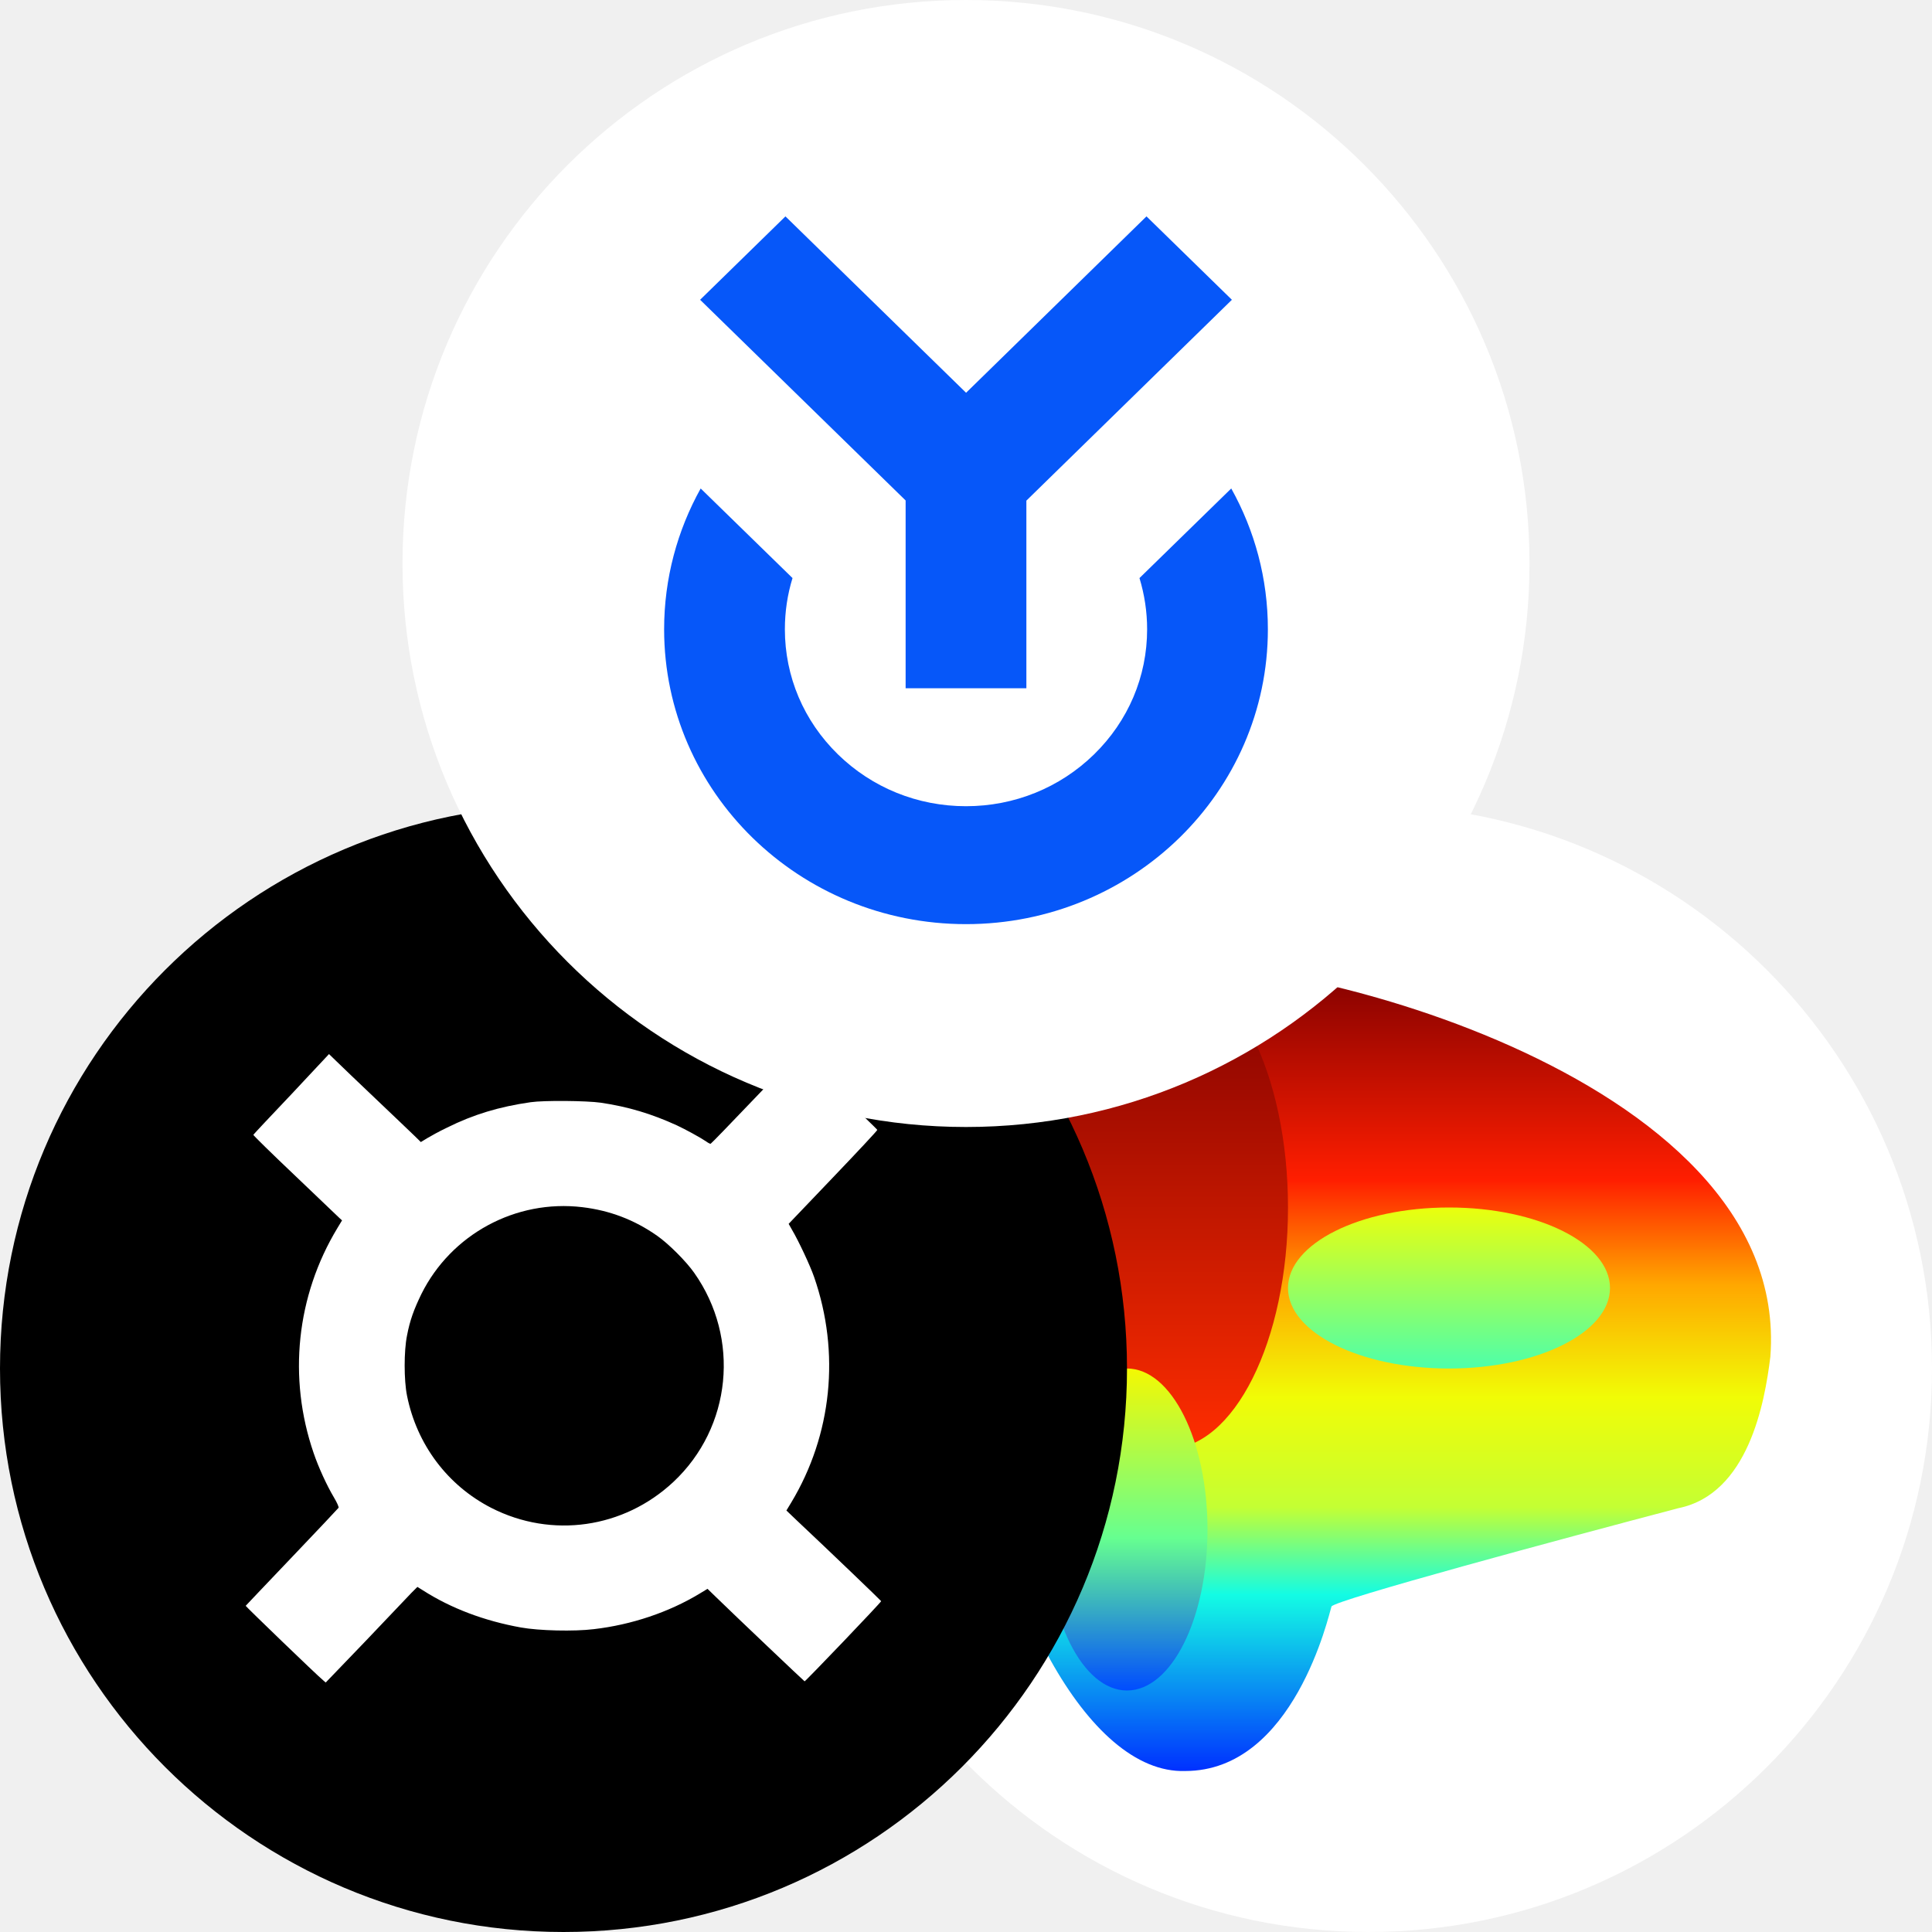
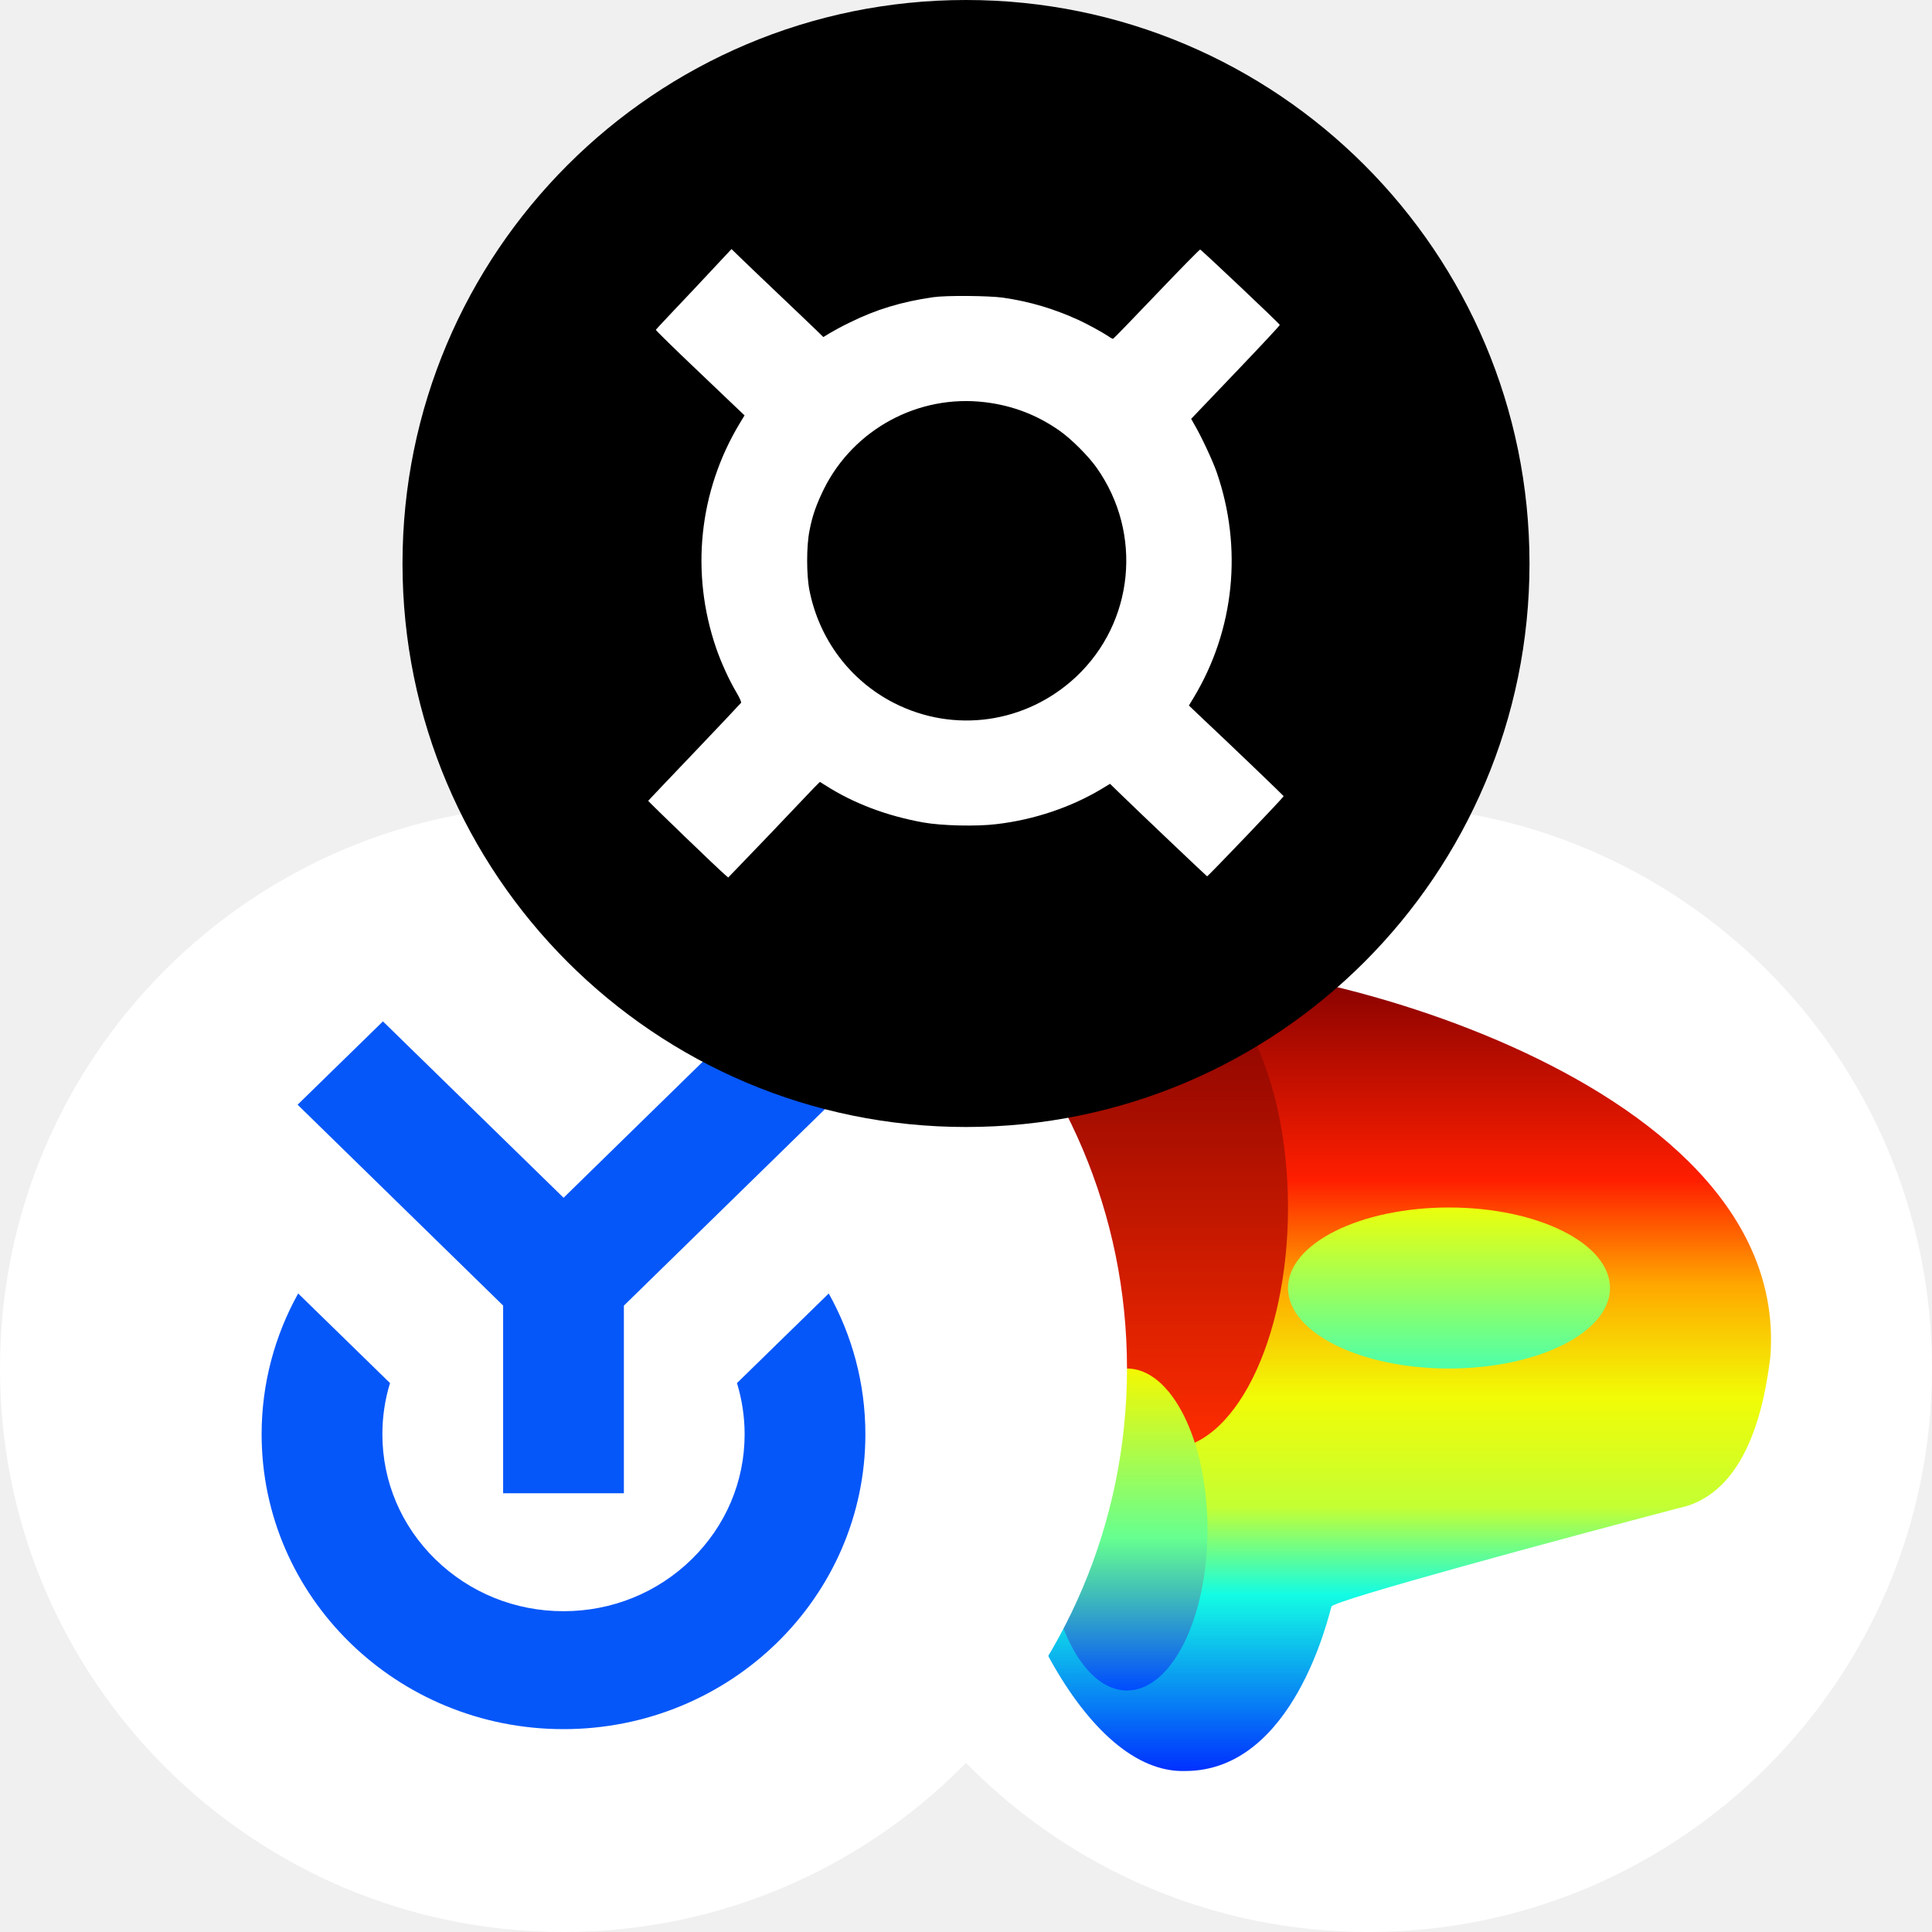
<svg xmlns="http://www.w3.org/2000/svg" width="24" height="24" viewBox="0 0 24 24" fill="none">
-   <g clip-path="url(#clip0_620_20736)">
+   <g clip-path="url(#clip0_620_20724)">
    <circle cx="17" cy="17" r="7" fill="white" />
-     <path d="M14.723 22C12.279 22.08 10.172 13.059 14.498 12.03C15.624 11.762 22.265 13.268 21.992 16.854C21.922 17.427 21.718 18.558 20.85 18.735C19.424 19.11 16.566 19.88 16.54 19.957C16.508 20.054 16.074 22 14.723 22Z" fill="url(#paint0_linear_620_20736)" />
-     <ellipse cx="14.5" cy="15" rx="1.5" ry="3" fill="url(#paint1_linear_620_20736)" />
-     <ellipse cx="14" cy="19" rx="1" ry="2" fill="url(#paint2_linear_620_20736)" />
-     <ellipse cx="18" cy="16" rx="2" ry="1" fill="url(#paint3_linear_620_20736)" />
-     <g clip-path="url(#clip1_620_20736)">
-       <path d="M7 24C10.866 24 14 20.866 14 17C14 13.134 10.866 10 7 10C3.134 10 0 13.134 0 17C0 20.866 3.134 24 7 24Z" fill="black" />
-       <path d="M3.62 13.593C3.362 13.864 3.149 14.092 3.147 14.097C3.145 14.103 3.377 14.331 3.663 14.602C3.95 14.876 4.199 15.114 4.216 15.13L4.249 15.16L4.191 15.256C3.681 16.1 3.575 17.116 3.896 18.05C3.956 18.226 4.059 18.452 4.148 18.601C4.191 18.674 4.21 18.721 4.206 18.73C4.201 18.738 3.941 19.014 3.627 19.343C3.313 19.67 3.057 19.944 3.052 19.948C3.05 19.954 3.93 20.804 4.014 20.873L4.046 20.901L4.544 20.383C4.817 20.096 5.073 19.827 5.112 19.786L5.185 19.713L5.254 19.756C5.604 19.98 6.016 20.135 6.47 20.217C6.698 20.258 7.132 20.268 7.376 20.238C7.845 20.184 8.31 20.027 8.69 19.797L8.789 19.737L8.895 19.84C9.125 20.064 9.986 20.882 9.995 20.886C10.003 20.89 10.948 19.903 10.946 19.89C10.944 19.883 10.296 19.261 9.9 18.889L9.769 18.764L9.829 18.665C10.335 17.824 10.44 16.804 10.113 15.863C10.066 15.726 9.921 15.416 9.837 15.274L9.797 15.203L10.35 14.624C10.653 14.307 10.9 14.043 10.898 14.036C10.89 14.015 9.921 13.1 9.908 13.1C9.9 13.1 9.657 13.348 9.366 13.653C9.076 13.957 8.835 14.206 8.828 14.208C8.824 14.211 8.796 14.198 8.77 14.178C8.697 14.129 8.512 14.028 8.409 13.98C8.094 13.836 7.802 13.748 7.462 13.698C7.285 13.673 6.756 13.668 6.592 13.692C6.201 13.748 5.88 13.845 5.553 14.008C5.458 14.053 5.348 14.114 5.305 14.14L5.228 14.187L5.14 14.101C5.092 14.053 4.877 13.851 4.664 13.647C4.451 13.444 4.234 13.238 4.182 13.186L4.087 13.094L3.62 13.593ZM7.234 14.996C7.576 15.037 7.881 15.153 8.163 15.351C8.307 15.452 8.523 15.668 8.624 15.812C9.198 16.625 9.089 17.731 8.365 18.409C7.748 18.986 6.855 19.115 6.104 18.732C5.561 18.454 5.178 17.946 5.056 17.337C5.017 17.144 5.017 16.782 5.056 16.591C5.092 16.401 5.142 16.266 5.234 16.076C5.604 15.332 6.407 14.897 7.234 14.996Z" fill="white" />
+     <path d="M14.723 22C12.279 22.08 10.172 13.059 14.498 12.03C15.624 11.762 22.265 13.268 21.992 16.854C21.922 17.427 21.718 18.558 20.85 18.735C19.424 19.11 16.566 19.88 16.54 19.957C16.508 20.054 16.074 22 14.723 22Z" fill="url(#paint0_linear_620_20724)" />
+     <ellipse cx="14.5" cy="15" rx="1.5" ry="3" fill="url(#paint1_linear_620_20724)" />
+     <ellipse cx="14" cy="19" rx="1" ry="2" fill="url(#paint2_linear_620_20724)" />
+     <ellipse cx="18" cy="16" rx="2" ry="1" fill="url(#paint3_linear_620_20724)" />
+     <circle cx="7" cy="17" r="7" fill="white" />
+     <g clip-path="url(#clip1_620_20724)">
+       <path d="M10.295 16.068L9.155 17.181C9.217 17.385 9.25 17.599 9.25 17.817C9.25 18.404 9.016 18.956 8.591 19.371C8.166 19.786 7.601 20.015 7 20.015C6.399 20.015 5.834 19.786 5.409 19.371C4.984 18.956 4.75 18.404 4.75 17.817C4.75 17.599 4.782 17.385 4.845 17.181L3.704 16.068C3.415 16.588 3.25 17.184 3.25 17.817C3.25 19.84 4.929 21.48 7 21.48C9.071 21.48 10.75 19.84 10.75 17.817C10.75 17.184 10.585 16.588 10.295 16.068L10.295 16.068Z" fill="#0657F9" />
+       <path d="M6.25 18.55H7.75V16.219L10.303 13.724L9.242 12.688L7.001 14.879L4.757 12.688L3.697 13.723L6.25 16.218V18.55Z" fill="#0657F9" />
    </g>
-     <circle cx="12" cy="7" r="7" fill="white" />
-     <g clip-path="url(#clip2_620_20736)">
-       <path d="M15.295 6.068L14.155 7.181C14.217 7.385 14.25 7.599 14.25 7.817C14.25 8.404 14.016 8.956 13.591 9.371C13.166 9.786 12.601 10.015 12 10.015C11.399 10.015 10.834 9.786 10.409 9.371C9.984 8.956 9.75 8.404 9.75 7.817C9.75 7.599 9.782 7.385 9.845 7.181L8.704 6.068C8.415 6.588 8.25 7.184 8.25 7.817C8.25 9.84 9.929 11.48 12 11.48C14.071 11.48 15.75 9.84 15.75 7.817C15.75 7.184 15.585 6.588 15.295 6.068L15.295 6.068Z" fill="#0657F9" />
-       <path d="M11.25 8.55H12.75V6.219L15.303 3.724L14.242 2.688L12.001 4.879L9.757 2.688L8.697 3.724L11.25 6.217V8.55Z" fill="#0657F9" />
+     <g clip-path="url(#clip2_620_20724)">
+       <path d="M12 14C15.866 14 19 10.866 19 7C19 3.134 15.866 0 12 0C8.134 0 5 3.134 5 7C5 10.866 8.134 14 12 14Z" fill="black" />
+       <path d="M8.62 3.593C8.362 3.864 8.149 4.092 8.147 4.097C8.145 4.103 8.377 4.331 8.663 4.602C8.95 4.876 9.199 5.114 9.216 5.129L9.249 5.16L9.191 5.256C8.681 6.1 8.575 7.116 8.896 8.05C8.956 8.226 9.059 8.452 9.148 8.601C9.191 8.674 9.21 8.721 9.206 8.73C9.201 8.738 8.941 9.014 8.627 9.343C8.313 9.67 8.057 9.943 8.052 9.948C8.05 9.954 8.93 10.804 9.014 10.873L9.046 10.901L9.544 10.383C9.817 10.096 10.073 9.827 10.112 9.786L10.185 9.713L10.254 9.756C10.604 9.98 11.015 10.135 11.47 10.217C11.698 10.258 12.132 10.268 12.376 10.238C12.845 10.184 13.309 10.027 13.69 9.797L13.789 9.737L13.895 9.84C14.125 10.064 14.986 10.882 14.995 10.886C15.003 10.89 15.948 9.903 15.946 9.89C15.944 9.883 15.296 9.261 14.9 8.889L14.769 8.764L14.829 8.665C15.335 7.824 15.44 6.804 15.113 5.863C15.066 5.726 14.921 5.416 14.837 5.274L14.797 5.203L15.35 4.624C15.653 4.307 15.9 4.043 15.898 4.036C15.89 4.015 14.921 3.1 14.909 3.1C14.9 3.1 14.657 3.348 14.366 3.653C14.076 3.957 13.835 4.206 13.828 4.208C13.824 4.211 13.796 4.198 13.77 4.178C13.697 4.129 13.512 4.028 13.409 3.98C13.094 3.836 12.802 3.748 12.462 3.698C12.285 3.673 11.756 3.668 11.592 3.692C11.201 3.748 10.88 3.845 10.553 4.008C10.458 4.053 10.348 4.114 10.305 4.14L10.228 4.187L10.14 4.101C10.092 4.053 9.877 3.851 9.664 3.647C9.451 3.444 9.234 3.238 9.182 3.186L9.087 3.094L8.62 3.593ZM12.233 4.996C12.576 5.037 12.881 5.153 13.163 5.351C13.307 5.452 13.523 5.667 13.624 5.812C14.198 6.625 14.089 7.731 13.366 8.409C12.748 8.986 11.855 9.115 11.104 8.732C10.562 8.454 10.178 7.946 10.056 7.337C10.017 7.144 10.017 6.782 10.056 6.591C10.092 6.401 10.142 6.266 10.234 6.076C10.604 5.332 11.407 4.897 12.233 4.996Z" fill="white" />
    </g>
  </g>
  <defs>
-     <linearGradient id="paint0_linear_620_20736" x1="17" y1="12" x2="17" y2="22" gradientUnits="userSpaceOnUse">
+     <linearGradient id="paint0_linear_620_20724" x1="17" y1="12" x2="17" y2="22" gradientUnits="userSpaceOnUse">
      <stop stop-color="#800000" />
      <stop offset="0.266" stop-color="#FF1E00" />
      <stop offset="0.396" stop-color="#FFA700" />
      <stop offset="0.536" stop-color="#F1FC06" />
      <stop offset="0.672" stop-color="#C4FF33" />
      <stop offset="0.781" stop-color="#13FCE4" />
      <stop offset="1" stop-color="#0030FF" />
    </linearGradient>
-     <linearGradient id="paint1_linear_620_20736" x1="14.5" y1="12" x2="14.5" y2="18" gradientUnits="userSpaceOnUse">
+     <linearGradient id="paint1_linear_620_20724" x1="14.5" y1="12" x2="14.5" y2="18" gradientUnits="userSpaceOnUse">
      <stop stop-color="#800000" />
      <stop offset="1" stop-color="#FF2D00" />
    </linearGradient>
-     <linearGradient id="paint2_linear_620_20736" x1="14" y1="17" x2="14" y2="21" gradientUnits="userSpaceOnUse">
+     <linearGradient id="paint2_linear_620_20724" x1="14" y1="17" x2="14" y2="21" gradientUnits="userSpaceOnUse">
      <stop stop-color="#F4F802" />
      <stop offset="0.526" stop-color="#66FF90" />
      <stop offset="1" stop-color="#004CFF" />
    </linearGradient>
-     <linearGradient id="paint3_linear_620_20736" x1="18" y1="15" x2="18" y2="17" gradientUnits="userSpaceOnUse">
+     <linearGradient id="paint3_linear_620_20724" x1="18" y1="15" x2="18" y2="17" gradientUnits="userSpaceOnUse">
      <stop stop-color="#EBFF0C" />
      <stop offset="1" stop-color="#4DFFAA" />
    </linearGradient>
-     <clipPath id="clip0_620_20736">
+     <clipPath id="clip0_620_20724">
      <rect width="24" height="24" fill="white" />
    </clipPath>
-     <clipPath id="clip1_620_20736">
-       <rect width="14" height="14" fill="white" transform="translate(0 10)" />
+     <clipPath id="clip1_620_20724">
+       <rect width="7.5" height="8.793" fill="white" transform="translate(3.25 12.6875)" />
    </clipPath>
-     <clipPath id="clip2_620_20736">
-       <rect width="7.5" height="8.793" fill="white" transform="translate(8.25 2.6875)" />
+     <clipPath id="clip2_620_20724">
+       <rect width="14" height="14" fill="white" transform="translate(5)" />
    </clipPath>
  </defs>
</svg>
